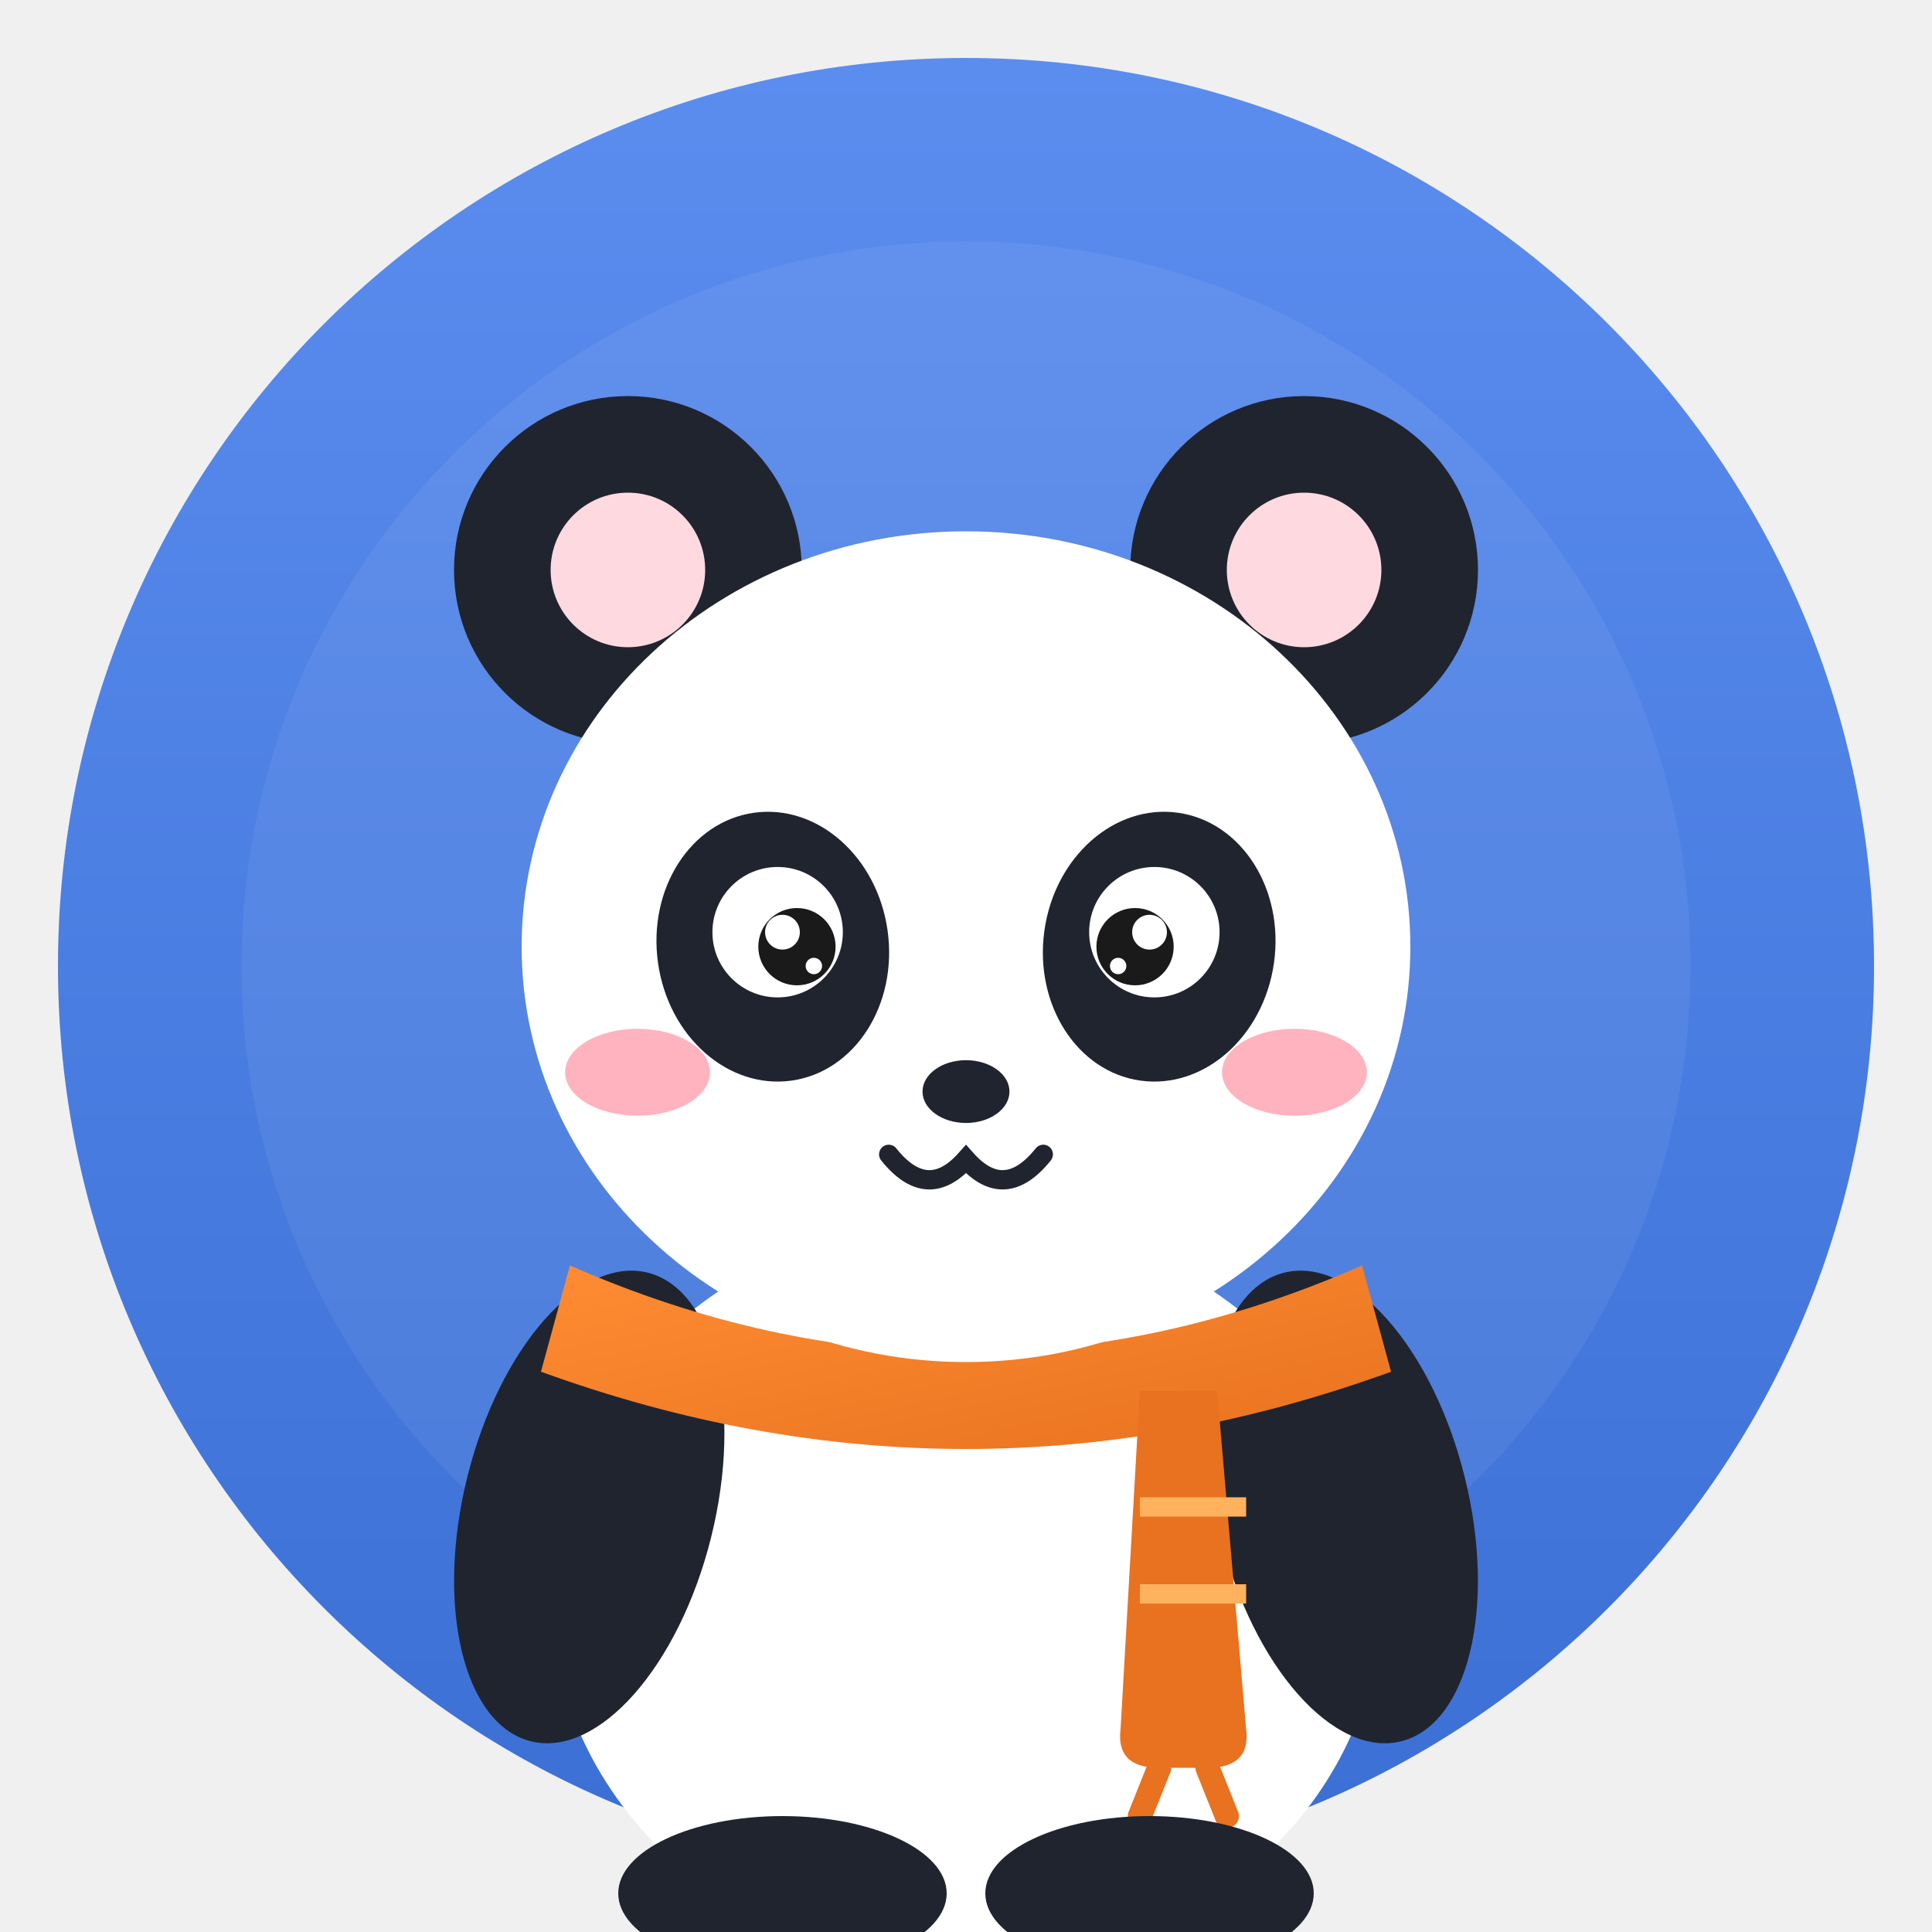
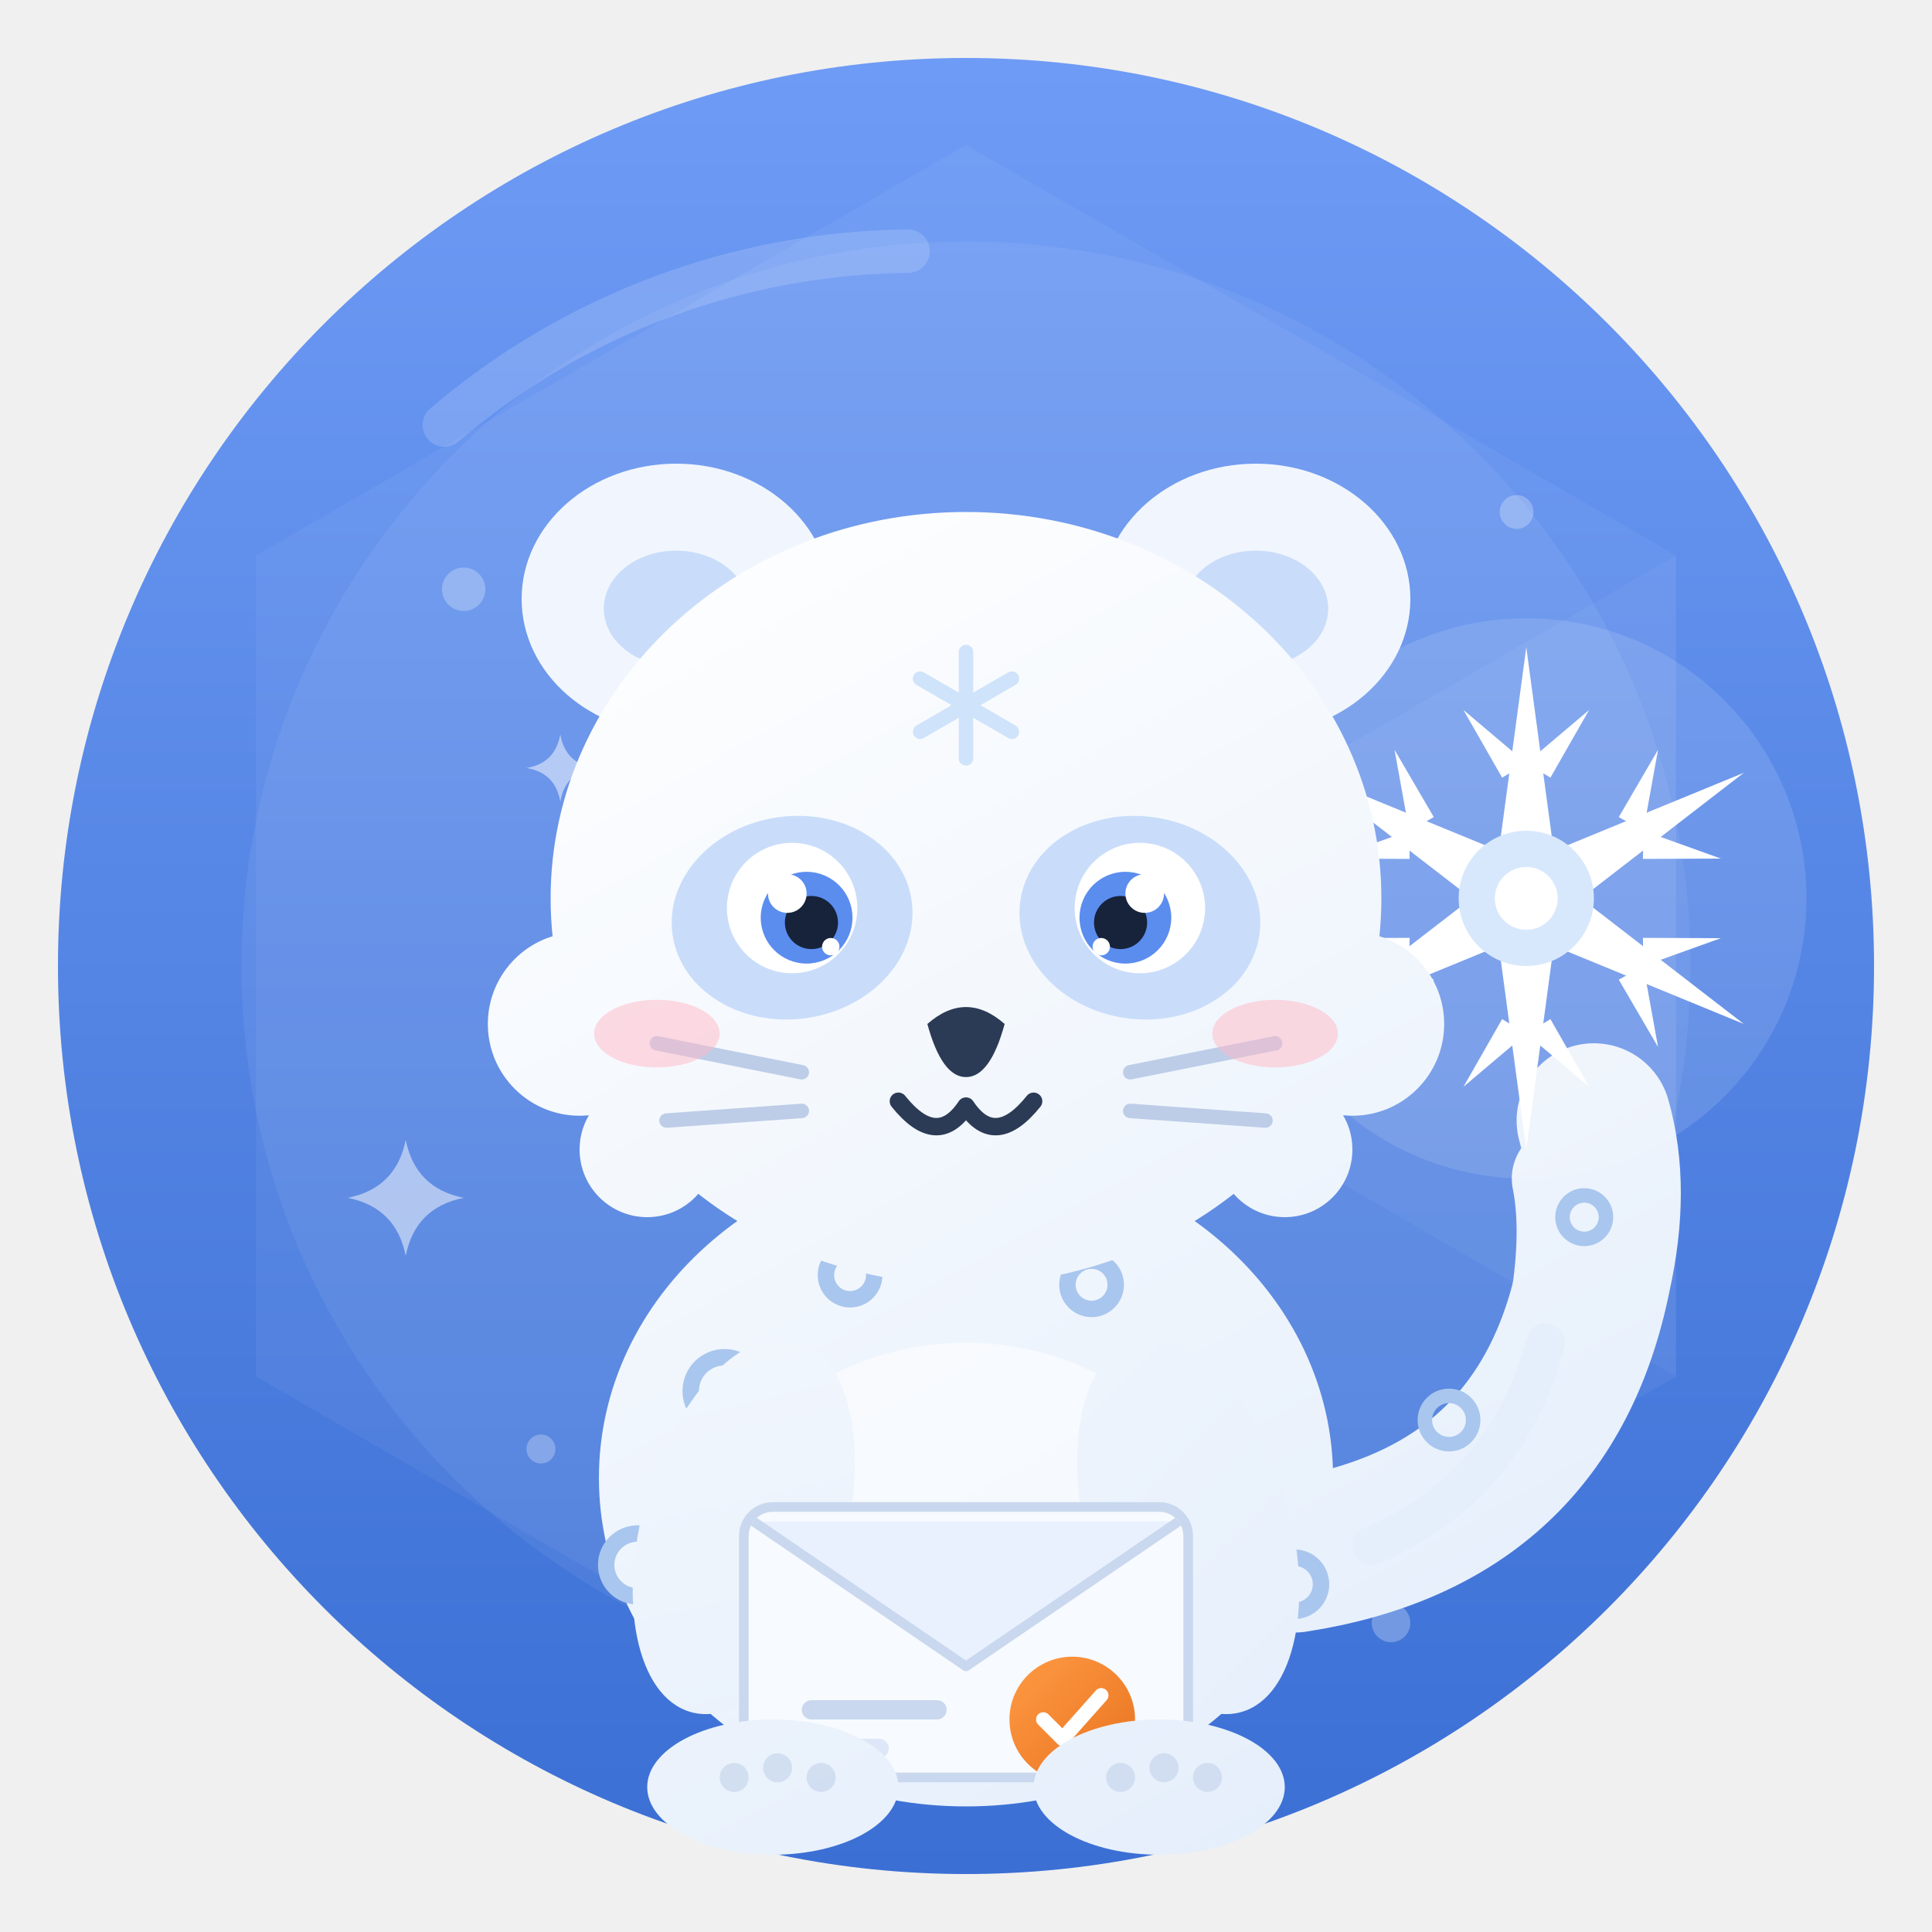
- <svg xmlns="http://www.w3.org/2000/svg" viewBox="0 0 400 400" role="img" aria-label="安安，保险服务平台吉祥物——守护熊猫">
+ <svg xmlns="http://www.w3.org/2000/svg" viewBox="0 0 400 400" role="img" aria-label="霜霜，insurance-service 吉祥物——雪豹幼崽，尾尖是一片雪花结晶，怀里抱着统一信封">
  <defs>
-     <linearGradient id="bg" x1="0" y1="0" x2="0" y2="1">
-       <stop offset="0" stop-color="#5B8DEF" />
+     <linearGradient id="ice" x1="0" y1="0" x2="0" y2="1">
+       <stop offset="0" stop-color="#6E9BF5" />
      <stop offset="1" stop-color="#3B6FD4" />
    </linearGradient>
-     <linearGradient id="scarf" x1="0" y1="0" x2="1" y2="1">
-       <stop offset="0" stop-color="#FF8C33" />
+     <linearGradient id="fur" gradientUnits="userSpaceOnUse" x1="120" y1="96" x2="280" y2="384">
+       <stop offset="0" stop-color="#FFFFFF" />
+       <stop offset="1" stop-color="#E4EEFB" />
+     </linearGradient>
+     <linearGradient id="seal" x1="0" y1="0" x2="1" y2="1">
+       <stop offset="0" stop-color="#FF9A44" />
      <stop offset="1" stop-color="#E8721F" />
    </linearGradient>
+     <g id="sfArm" fill="#FFFFFF">
+       <path d="M316 190 L309 186 L316 134 L323 186 Z" />
+       <path d="M316 158 L303 147 L311 161 Z" />
+       <path d="M316 158 L329 147 L321 161 Z" />
+     </g>
  </defs>
-   <circle cx="200" cy="200" r="188" fill="url(#bg)" />
+   <circle cx="200" cy="200" r="188" fill="url(#ice)" />
  <circle cx="200" cy="200" r="150" fill="#FFFFFF" opacity="0.06" />
-   <circle cx="130" cy="118" r="36" fill="#20242E" />
-   <circle cx="270" cy="118" r="36" fill="#20242E" />
-   <circle cx="130" cy="118" r="16" fill="#FFD9E0" />
-   <circle cx="270" cy="118" r="16" fill="#FFD9E0" />
-   <ellipse cx="200" cy="330" rx="86" ry="78" fill="#FFFFFF" />
-   <g transform="rotate(14 122 312)">
-     <ellipse cx="122" cy="312" rx="26" ry="50" fill="#20242E" />
+   <path d="M200 30 L347 115 L347 285 L200 370 L53 285 L53 115 Z" fill="#FFFFFF" opacity="0.05" />
+   <path d="M200 200 L347 115 L347 285 Z" fill="#FFFFFF" opacity="0.04" />
+   <path d="M92 88 A150 150 0 0 1 188 52" stroke="#FFFFFF" stroke-width="9" fill="none" opacity="0.16" stroke-linecap="round" />
+   <g fill="#FFFFFF" opacity="0.26">
+     <circle cx="96" cy="122" r="4.5" />
+     <circle cx="314" cy="106" r="3.5" />
+     <circle cx="288" cy="336" r="4" />
+     <circle cx="112" cy="300" r="3" />
  </g>
-   <g transform="rotate(-14 278 312)">
-     <ellipse cx="278" cy="312" rx="26" ry="50" fill="#20242E" />
+   <g fill="#FFFFFF" opacity="0.5">
+     <path d="M84 236 Q86 246 96 248 Q86 250 84 260 Q82 250 72 248 Q82 246 84 236 Z" />
+     <path d="M116 152 Q117 158 123 159 Q117 160 116 166 Q115 160 109 159 Q115 158 116 152 Z" />
  </g>
-   <path d="M118 262 Q200 298 282 262 L288 284 Q200 316 112 284 Z" fill="url(#scarf)" />
-   <path d="M252 288 L258 358 Q259 366 250 366 L240 366 Q231 366 232 358 L236 288 Z" fill="#E8721F" />
-   <line x1="236" y1="312" x2="258" y2="312" stroke="#FFB25E" stroke-width="4" />
-   <line x1="236" y1="330" x2="258" y2="330" stroke="#FFB25E" stroke-width="4" />
-   <path d="M240 366 L236 376" stroke="#E8721F" stroke-width="5" stroke-linecap="round" />
-   <path d="M250 366 L254 376" stroke="#E8721F" stroke-width="5" stroke-linecap="round" />
-   <ellipse cx="162" cy="392" rx="34" ry="16" fill="#20242E" />
-   <ellipse cx="238" cy="392" rx="34" ry="16" fill="#20242E" />
-   <ellipse cx="200" cy="196" rx="92" ry="86" fill="#FFFFFF" />
-   <ellipse cx="160" cy="196" rx="24" ry="28" fill="#20242E" transform="rotate(-8 160 196)" />
-   <ellipse cx="240" cy="196" rx="24" ry="28" fill="#20242E" transform="rotate(8 240 196)" />
-   <circle cx="161" cy="193" r="13.5" fill="#FFFFFF" />
-   <circle cx="239" cy="193" r="13.5" fill="#FFFFFF" />
-   <circle cx="165" cy="196" r="8" fill="#1A1A1A" />
-   <circle cx="235" cy="196" r="8" fill="#1A1A1A" />
-   <circle cx="162" cy="193" r="3.6" fill="#FFFFFF" />
-   <circle cx="168.5" cy="200" r="1.7" fill="#FFFFFF" />
-   <circle cx="238" cy="193" r="3.6" fill="#FFFFFF" />
-   <circle cx="231.5" cy="200" r="1.7" fill="#FFFFFF" />
-   <ellipse cx="200" cy="226" rx="9" ry="6.5" fill="#20242E" />
-   <path d="M184 239 Q192 249 200 240 Q208 249 216 239" stroke="#20242E" stroke-width="4" fill="none" stroke-linecap="round" />
-   <ellipse cx="132" cy="222" rx="15" ry="9" fill="#FF9AA8" opacity="0.75" />
-   <ellipse cx="268" cy="222" rx="15" ry="9" fill="#FF9AA8" opacity="0.75" />
+   <path d="M268 322 Q320 314 330 264 Q334 246 330 232" stroke="url(#fur)" stroke-width="32" fill="none" stroke-linecap="round" />
+   <path d="M272 326 Q314 314 324 268 Q326 254 324 244" stroke="url(#fur)" stroke-width="22" fill="none" stroke-linecap="round" />
+   <path d="M284 320 Q312 308 320 278" stroke="#E4EEFB" stroke-width="8" fill="none" stroke-linecap="round" opacity="0.85" />
+   <circle cx="316" cy="186" r="58" fill="#FFFFFF" opacity="0.12" />
+   <g>
+     <use href="#sfArm" />
+     <use href="#sfArm" transform="rotate(60 316 186)" />
+     <use href="#sfArm" transform="rotate(120 316 186)" />
+     <g transform="rotate(180 316 186)">
+       <use href="#sfArm" />
+       <use href="#sfArm" transform="rotate(60 316 186)" />
+       <use href="#sfArm" transform="rotate(120 316 186)" />
+     </g>
+   </g>
+   <circle cx="316" cy="186" r="14" fill="#D8E8FC" />
+   <circle cx="316" cy="186" r="6.5" fill="#FFFFFF" />
+   <g fill="none" stroke="#A9C6EE" stroke-width="3">
+     <circle cx="300" cy="294" r="5" />
+     <circle cx="328" cy="252" r="4.5" />
+   </g>
+   <ellipse cx="200" cy="306" rx="76" ry="68" fill="url(#fur)" />
+   <ellipse cx="200" cy="322" rx="52" ry="44" fill="#FFFFFF" opacity="0.55" />
+   <g fill="none" stroke="#A9C6EE" stroke-width="3.4">
+     <circle cx="150" cy="288" r="7" />
+     <circle cx="250" cy="294" r="6" />
+     <circle cx="132" cy="324" r="6.5" />
+     <circle cx="268" cy="328" r="5.5" />
+     <circle cx="176" cy="264" r="5" />
+     <circle cx="226" cy="266" r="5" />
+   </g>
+   <ellipse cx="154" cy="316" rx="21" ry="40" fill="url(#fur)" transform="rotate(16 154 316)" />
+   <ellipse cx="246" cy="316" rx="21" ry="40" fill="url(#fur)" transform="rotate(-16 246 316)" />
+   <g>
+     <rect x="154" y="312" width="92" height="56" rx="6" fill="#F7FAFF" stroke="#C9D8EE" stroke-width="2" />
+     <path d="M156 315 L200 345 L244 315" fill="#E9F1FE" stroke="#C9D8EE" stroke-width="2" stroke-linejoin="round" />
+     <rect x="166" y="352" width="30" height="4" rx="2" fill="#C9D8EE" />
+     <rect x="166" y="360" width="18" height="4" rx="2" fill="#DDE7F7" />
+     <circle cx="222" cy="356" r="13" fill="url(#seal)" />
+     <path d="M216 356 L220 360 L228 351" stroke="#FFFFFF" stroke-width="3" fill="none" stroke-linecap="round" stroke-linejoin="round" />
+   </g>
+   <ellipse cx="160" cy="370" rx="26" ry="14" fill="url(#fur)" />
+   <ellipse cx="240" cy="370" rx="26" ry="14" fill="url(#fur)" />
+   <g fill="#C9D8EE" opacity="0.75">
+     <circle cx="152" cy="368" r="3" />
+     <circle cx="161" cy="366" r="3" />
+     <circle cx="170" cy="368" r="3" />
+     <circle cx="232" cy="368" r="3" />
+     <circle cx="241" cy="366" r="3" />
+     <circle cx="250" cy="368" r="3" />
+   </g>
+   <ellipse cx="140" cy="124" rx="32" ry="28" fill="#F1F6FE" />
+   <ellipse cx="260" cy="124" rx="32" ry="28" fill="#F1F6FE" />
+   <ellipse cx="140" cy="126" rx="15" ry="12" fill="#C9DDFA" />
+   <ellipse cx="260" cy="126" rx="15" ry="12" fill="#C9DDFA" />
+   <ellipse cx="200" cy="186" rx="86" ry="80" fill="url(#fur)" />
+   <circle cx="120" cy="212" r="19" fill="url(#fur)" />
+   <circle cx="280" cy="212" r="19" fill="url(#fur)" />
+   <circle cx="134" cy="238" r="14" fill="url(#fur)" />
+   <circle cx="266" cy="238" r="14" fill="url(#fur)" />
+   <g stroke="#CFE3FB" stroke-width="3" stroke-linecap="round" fill="none">
+     <path d="M200 135 V157 M190.5 140.5 L209.5 151.5 M190.5 151.5 L209.5 140.5" />
+   </g>
+   <ellipse cx="164" cy="190" rx="25" ry="21" fill="#C9DDFA" transform="rotate(-8 164 190)" />
+   <ellipse cx="236" cy="190" rx="25" ry="21" fill="#C9DDFA" transform="rotate(8 236 190)" />
+   <circle cx="164" cy="188" r="13.5" fill="#FFFFFF" />
+   <circle cx="236" cy="188" r="13.5" fill="#FFFFFF" />
+   <circle cx="167" cy="190" r="9.5" fill="#5B8DEF" />
+   <circle cx="233" cy="190" r="9.5" fill="#5B8DEF" />
+   <circle cx="168" cy="191" r="5.5" fill="#16233A" />
+   <circle cx="232" cy="191" r="5.5" fill="#16233A" />
+   <circle cx="163" cy="185" r="4" fill="#FFFFFF" />
+   <circle cx="172" cy="196" r="1.8" fill="#FFFFFF" />
+   <circle cx="237" cy="185" r="4" fill="#FFFFFF" />
+   <circle cx="228" cy="196" r="1.8" fill="#FFFFFF" />
+   <path d="M192 212 Q200 205 208 212 Q205 223 200 223 Q195 223 192 212 Z" fill="#2B3A55" />
+   <path d="M186 228 Q194 238 200 229 Q206 238 214 228" stroke="#2B3A55" stroke-width="3.6" fill="none" stroke-linecap="round" stroke-linejoin="round" />
+   <g stroke="#B7C9E6" stroke-width="3" stroke-linecap="round" opacity="0.9">
+     <path d="M166 222 L136 216" />
+     <path d="M166 230 L138 232" />
+     <path d="M234 222 L264 216" />
+     <path d="M234 230 L262 232" />
+   </g>
+   <ellipse cx="136" cy="214" rx="13" ry="7" fill="#FFB8C6" opacity="0.5" />
+   <ellipse cx="264" cy="214" rx="13" ry="7" fill="#FFB8C6" opacity="0.5" />
</svg>
